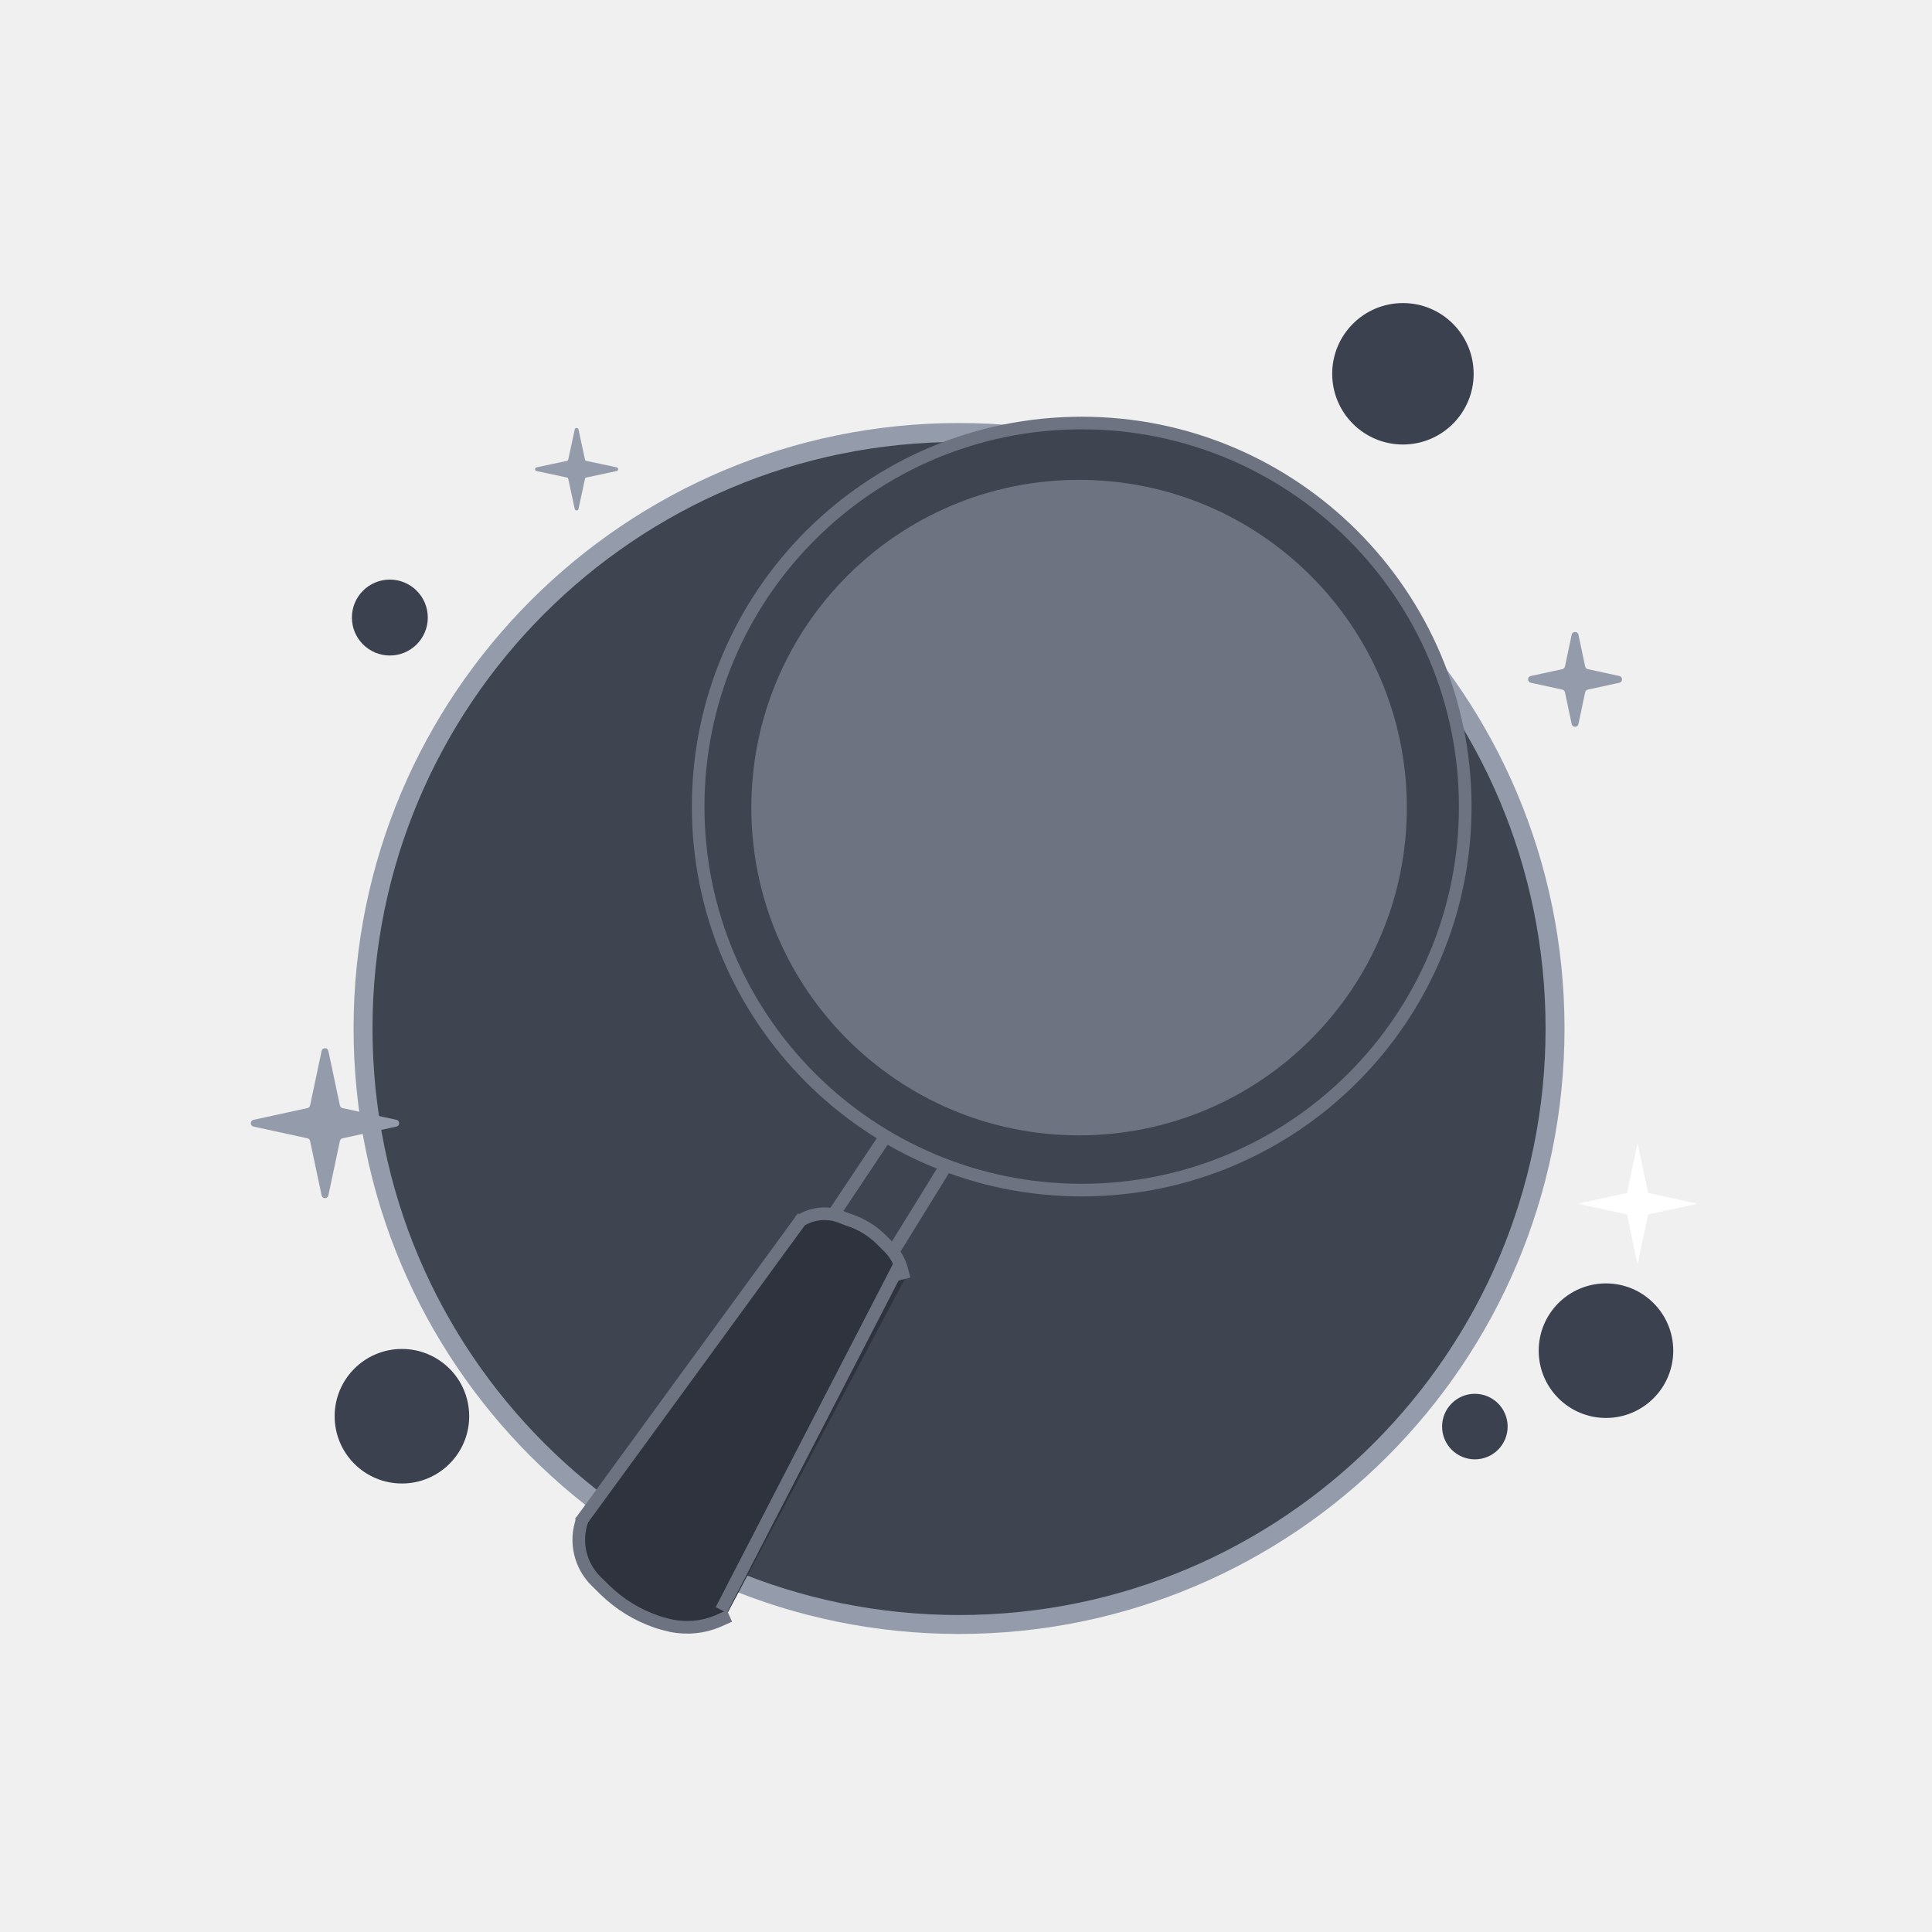
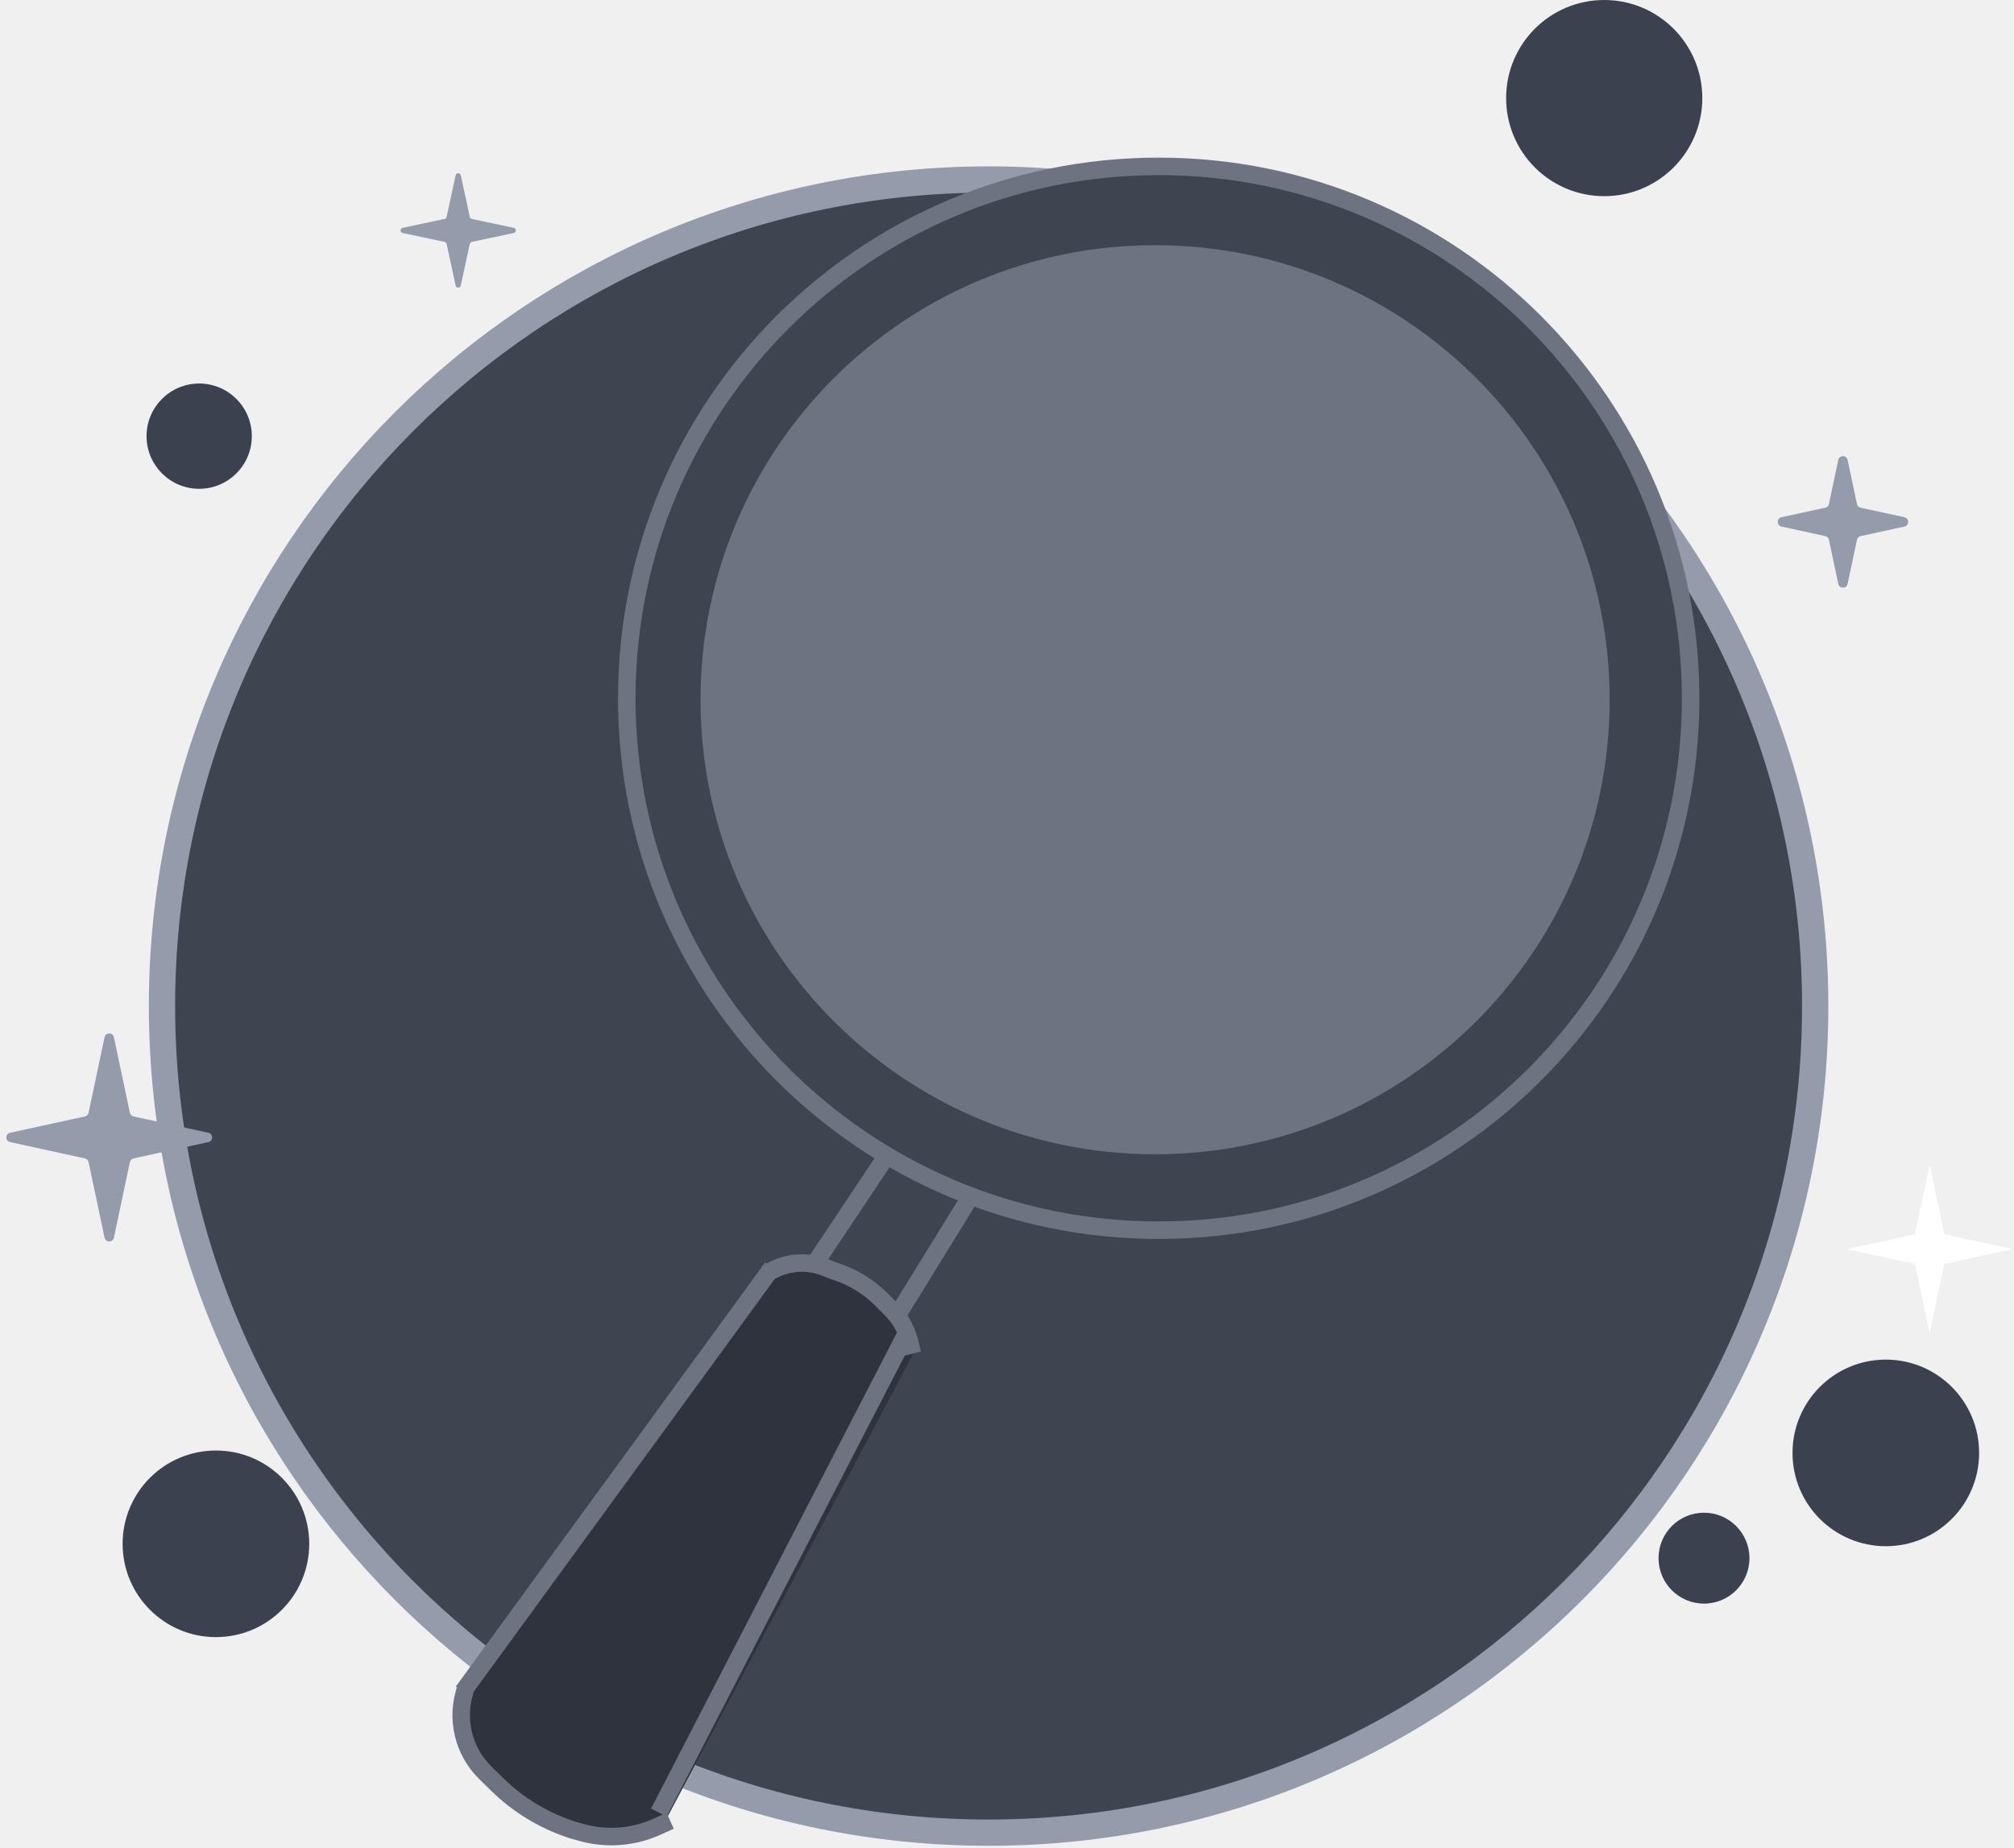
- <svg xmlns="http://www.w3.org/2000/svg" width="306" height="306" viewBox="0 0 306 306" fill="none">
-   <circle cx="151.898" cy="162.898" r="94.398" fill="#3E4450" stroke="#949BAB" stroke-width="3" />
-   <circle cx="61.746" cy="97.811" r="6.011" fill="#3B414E" />
-   <circle cx="222.202" cy="59.202" r="11.202" fill="#3B414E" />
-   <circle cx="63.658" cy="224.309" r="10.655" fill="#3B414E" />
-   <circle cx="254.362" cy="213.927" r="10.655" fill="#3B414E" />
-   <circle cx="233.597" cy="225.948" r="5.191" fill="#3B414E" />
-   <path d="M259.366 181.048L261.04 188.954L268.832 190.651L261.04 192.349L259.366 200.254L257.693 192.349L249.9 190.651L257.693 188.954L259.366 181.048Z" fill="white" />
-   <path d="M248.931 100.526C249.053 99.948 249.878 99.948 250 100.526L251.066 105.56C251.11 105.77 251.274 105.935 251.484 105.981L256.481 107.069C257.054 107.194 257.054 108.012 256.481 108.137L251.484 109.225C251.274 109.271 251.11 109.436 251.066 109.646L250 114.68C249.878 115.258 249.053 115.258 248.931 114.68L247.866 109.646C247.821 109.436 247.657 109.271 247.447 109.225L242.451 108.137C241.877 108.012 241.877 107.194 242.451 107.069L247.447 105.981C247.657 105.935 247.821 105.77 247.866 105.56L248.931 100.526Z" fill="#949BAB" />
-   <path d="M50.939 166.454C51.062 165.876 51.886 165.876 52.008 166.454L53.835 175.083C53.88 175.293 54.043 175.458 54.253 175.504L62.794 177.364C63.367 177.489 63.367 178.307 62.794 178.432L54.253 180.293C54.043 180.338 53.88 180.503 53.835 180.713L52.008 189.343C51.886 189.921 51.062 189.921 50.939 189.343L49.113 180.713C49.068 180.503 48.904 180.338 48.694 180.293L40.154 178.432C39.58 178.307 39.58 177.489 40.154 177.364L48.694 175.504C48.904 175.458 49.068 175.293 49.113 175.083L50.939 166.454Z" fill="#949BAB" />
-   <path d="M84.982 74.608C84.666 74.54 84.666 74.088 84.982 74.021L89.772 73.002C89.888 72.978 89.978 72.888 90.003 72.772L91.034 68.016C91.103 67.701 91.552 67.701 91.621 68.016L92.652 72.772C92.677 72.888 92.767 72.978 92.883 73.002L97.673 74.021C97.989 74.088 97.989 74.54 97.673 74.608L92.883 75.626C92.767 75.651 92.677 75.741 92.652 75.856L91.621 80.612C91.552 80.927 91.103 80.927 91.034 80.612L90.003 75.856C89.978 75.741 89.888 75.651 89.772 75.626L84.982 74.608Z" fill="#949BAB" />
-   <circle cx="171.325" cy="127.747" r="60.746" fill="#3E4450" stroke="#6D7381" stroke-width="2" />
-   <circle cx="170.911" cy="127.911" r="50.911" fill="#6D7381" stroke="#6D7381" stroke-width="2" />
-   <path d="M92 240.351L124.782 194.821L126.239 193.728L129.517 193H134.252L136.801 194.821L139.351 195.914L141.537 198.464L143.358 202.47L114.947 256.013L111.669 257.835H107.662L102.199 256.013L97.828 254.192L93.821 248.729L92 246.543V240.351Z" fill="#2E333D" />
-   <path d="M149.776 184.742L141.466 198.219" stroke="#6D7381" stroke-width="2" />
-   <path d="M140.008 180.371L131.995 192.39" stroke="#6D7381" stroke-width="2" />
-   <path d="M127.193 192.755L91.861 241.199" stroke="#6D7381" stroke-width="2" />
-   <path d="M142.654 200L114.243 255" stroke="#6D7381" stroke-width="2" />
-   <path d="M126.465 193.484L127.064 193.15C128.376 192.42 129.883 192.118 131.375 192.287V192.287C131.984 192.356 132.582 192.503 133.154 192.723L134.181 193.12L134.527 193.235C136.455 193.878 138.207 194.961 139.644 196.398V196.398L140.774 197.527C141.233 197.987 141.635 198.501 141.969 199.058V199.058C142.36 199.709 142.655 200.414 142.846 201.149L143.22 202.59" stroke="#6D7381" stroke-width="2" />
-   <path d="M115.537 255.936L113.986 256.634C112.483 257.31 110.862 257.684 109.215 257.736V257.736C107.936 257.776 106.658 257.621 105.426 257.276L104.381 256.983L104.031 256.865C100.934 255.814 98.114 254.079 95.78 251.789V251.789L94.431 250.465C93.376 249.429 92.585 248.156 92.126 246.751V246.751C91.554 245.004 91.517 243.125 92.021 241.357L92.226 240.638" stroke="#6D7381" stroke-width="2" />
+ <svg xmlns="http://www.w3.org/2000/svg" width="230" height="211" viewBox="0 0 230 211" fill="none">
+   <g clip-path="url(#clip0_2_138)">
+     <path d="M112.898 209.296C165.033 209.296 207.296 167.033 207.296 114.898C207.296 62.763 165.033 20.5 112.898 20.5C60.763 20.5 18.5 62.763 18.5 114.898C18.5 167.033 60.763 209.296 112.898 209.296Z" fill="#3E4450" stroke="#949BAB" stroke-width="3" />
+     <path d="M22.746 55.822C26.066 55.822 28.757 53.13 28.757 49.811C28.757 46.491 26.066 43.8 22.746 43.8C19.427 43.8 16.735 46.491 16.735 49.811C16.735 53.13 19.427 55.822 22.746 55.822Z" fill="#3B414E" />
+     <path d="M183.202 22.404C189.389 22.404 194.404 17.388 194.404 11.202C194.404 5.015 189.389 0 183.202 0C177.015 0 172 5.015 172 11.202C172 17.388 177.015 22.404 183.202 22.404Z" fill="#3B414E" />
+     <path d="M24.658 186.964C30.543 186.964 35.314 182.194 35.314 176.309C35.314 170.424 30.543 165.654 24.658 165.654C18.773 165.654 14.003 170.424 14.003 176.309C14.003 182.194 18.773 186.964 24.658 186.964Z" fill="#3B414E" />
+     <path d="M215.362 176.582C221.247 176.582 226.017 171.812 226.017 165.927C226.017 160.042 221.247 155.272 215.362 155.272C209.477 155.272 204.707 160.042 204.707 165.927C204.707 171.812 209.477 176.582 215.362 176.582Z" fill="#3B414E" />
+     <path d="M194.597 183.139C197.464 183.139 199.788 180.815 199.788 177.948C199.788 175.081 197.464 172.757 194.597 172.757C191.73 172.757 189.406 175.081 189.406 177.948C189.406 180.815 191.73 183.139 194.597 183.139Z" fill="#3B414E" />
+     <path d="M220.366 133.048L222.04 140.954L229.832 142.651L222.04 144.349L220.366 152.254L218.693 144.349L210.9 142.651L218.693 140.954L220.366 133.048Z" fill="white" />
+     <path d="M209.931 52.526C210.053 51.948 210.878 51.948 211 52.526L212.066 57.56C212.11 57.77 212.274 57.935 212.484 57.981L217.481 59.069C218.054 59.194 218.054 60.012 217.481 60.137L212.484 61.225C212.274 61.271 212.11 61.436 212.066 61.646L211 66.68C210.878 67.258 210.053 67.258 209.931 66.68L208.866 61.646C208.821 61.436 208.657 61.271 208.447 61.225L203.451 60.137C202.877 60.012 202.877 59.194 203.451 59.069L208.447 57.981C208.657 57.935 208.821 57.77 208.866 57.56L209.931 52.526Z" fill="#949BAB" />
+     <path d="M11.939 118.454C12.062 117.876 12.886 117.876 13.008 118.454L14.835 127.083C14.88 127.293 15.043 127.458 15.253 127.504L23.794 129.364C24.367 129.489 24.367 130.307 23.794 130.432L15.253 132.293C15.043 132.338 14.88 132.503 14.835 132.713L13.008 141.343C12.886 141.921 12.062 141.921 11.939 141.343L10.113 132.713C10.068 132.503 9.904 132.338 9.694 132.293L1.154 130.432C0.58 130.307 0.58 129.489 1.154 129.364L9.694 127.504C9.904 127.458 10.068 127.293 10.113 127.083L11.939 118.454Z" fill="#949BAB" />
+     <path d="M45.982 26.608C45.666 26.54 45.666 26.088 45.982 26.021L50.772 25.002C50.888 24.978 50.978 24.888 51.003 24.772L52.034 20.016C52.103 19.701 52.552 19.701 52.621 20.016L53.652 24.772C53.677 24.888 53.767 24.978 53.883 25.002L58.673 26.021C58.989 26.088 58.989 26.54 58.673 26.608L53.883 27.626C53.767 27.651 53.677 27.741 53.652 27.856L52.621 32.612C52.552 32.927 52.103 32.927 52.034 32.612L51.003 27.856C50.978 27.741 50.888 27.651 50.772 27.626L45.982 26.608Z" fill="#949BAB" />
+     <path d="M132.325 140.493C165.874 140.493 193.071 113.296 193.071 79.747C193.071 46.198 165.874 19.001 132.325 19.001C98.776 19.001 71.579 46.198 71.579 79.747C71.579 113.296 98.776 140.493 132.325 140.493Z" fill="#3E4450" stroke="#6D7381" stroke-width="2" />
+     <path d="M131.911 130.822C160.028 130.822 182.822 108.028 182.822 79.911C182.822 51.794 160.028 29 131.911 29C103.794 29 81 51.794 81 79.911C81 108.028 103.794 130.822 131.911 130.822Z" fill="#6D7381" stroke="#6D7381" stroke-width="2" />
+     <path d="M53 192.351L85.782 146.821L87.239 145.728L90.517 145H95.252L97.801 146.821L100.351 147.914L102.537 150.464L104.358 154.47L75.947 208.013L72.669 209.835H68.662L63.199 208.013L58.828 206.192L54.821 200.729L53 198.543V192.351Z" fill="#2E333D" />
+     <path d="M110.776 136.742L102.466 150.219" stroke="#6D7381" stroke-width="2" />
+     <path d="M101.008 132.371L92.995 144.39" stroke="#6D7381" stroke-width="2" />
+     <path d="M88.193 144.755L52.861 193.199" stroke="#6D7381" stroke-width="2" />
+     <path d="M103.654 152L75.243 207" stroke="#6D7381" stroke-width="2" />
+     <path d="M87.465 145.484L88.064 145.15C89.376 144.42 90.883 144.118 92.375 144.287C92.984 144.356 93.582 144.503 94.154 144.723L95.181 145.12L95.527 145.235C97.455 145.878 99.207 146.961 100.644 148.398L101.774 149.527C102.233 149.987 102.635 150.501 102.969 151.058C103.36 151.709 103.655 152.414 103.846 153.149L104.22 154.59" stroke="#6D7381" stroke-width="2" />
+     <path d="M76.537 207.936L74.986 208.634C73.483 209.31 71.862 209.684 70.215 209.736C68.936 209.776 67.658 209.621 66.426 209.276L65.381 208.983L65.031 208.865C61.934 207.814 59.114 206.079 56.78 203.789L55.431 202.465C54.376 201.429 53.585 200.156 53.126 198.751C52.554 197.004 52.517 195.125 53.021 193.357L53.226 192.638" stroke="#6D7381" stroke-width="2" />
+   </g>
+   <defs>
+     <clipPath id="clip0_2_138">
+       <rect width="230" height="211" fill="white" />
+     </clipPath>
+   </defs>
</svg>
